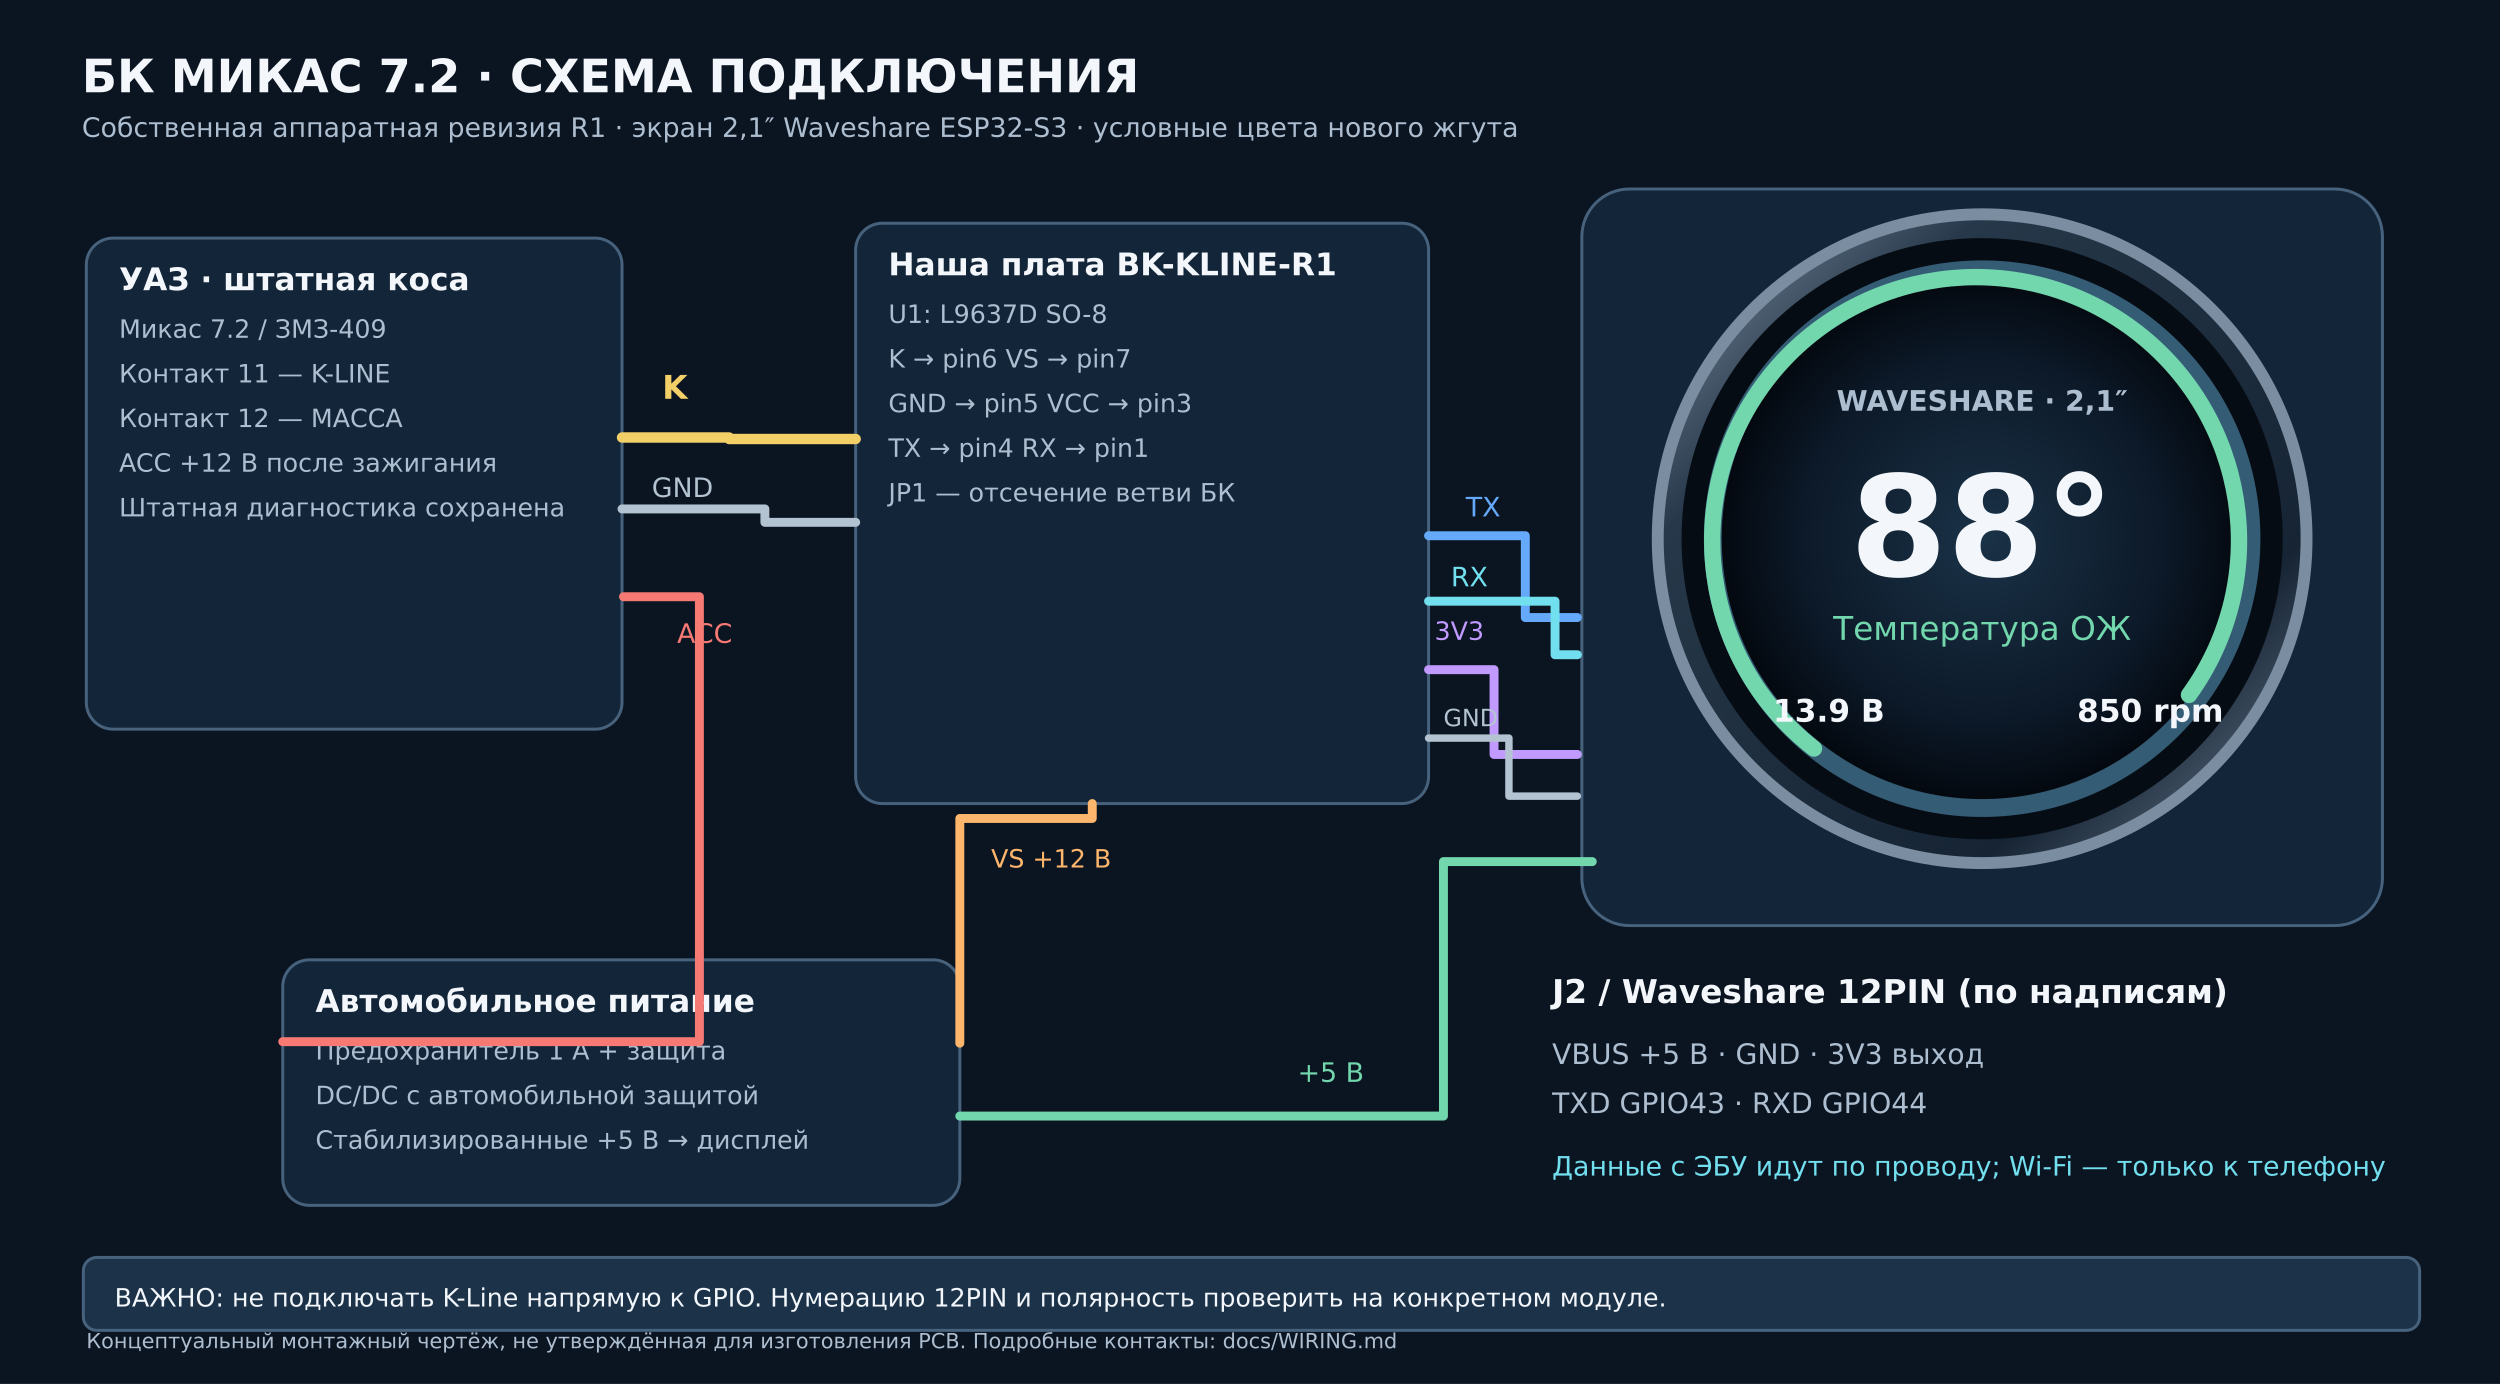
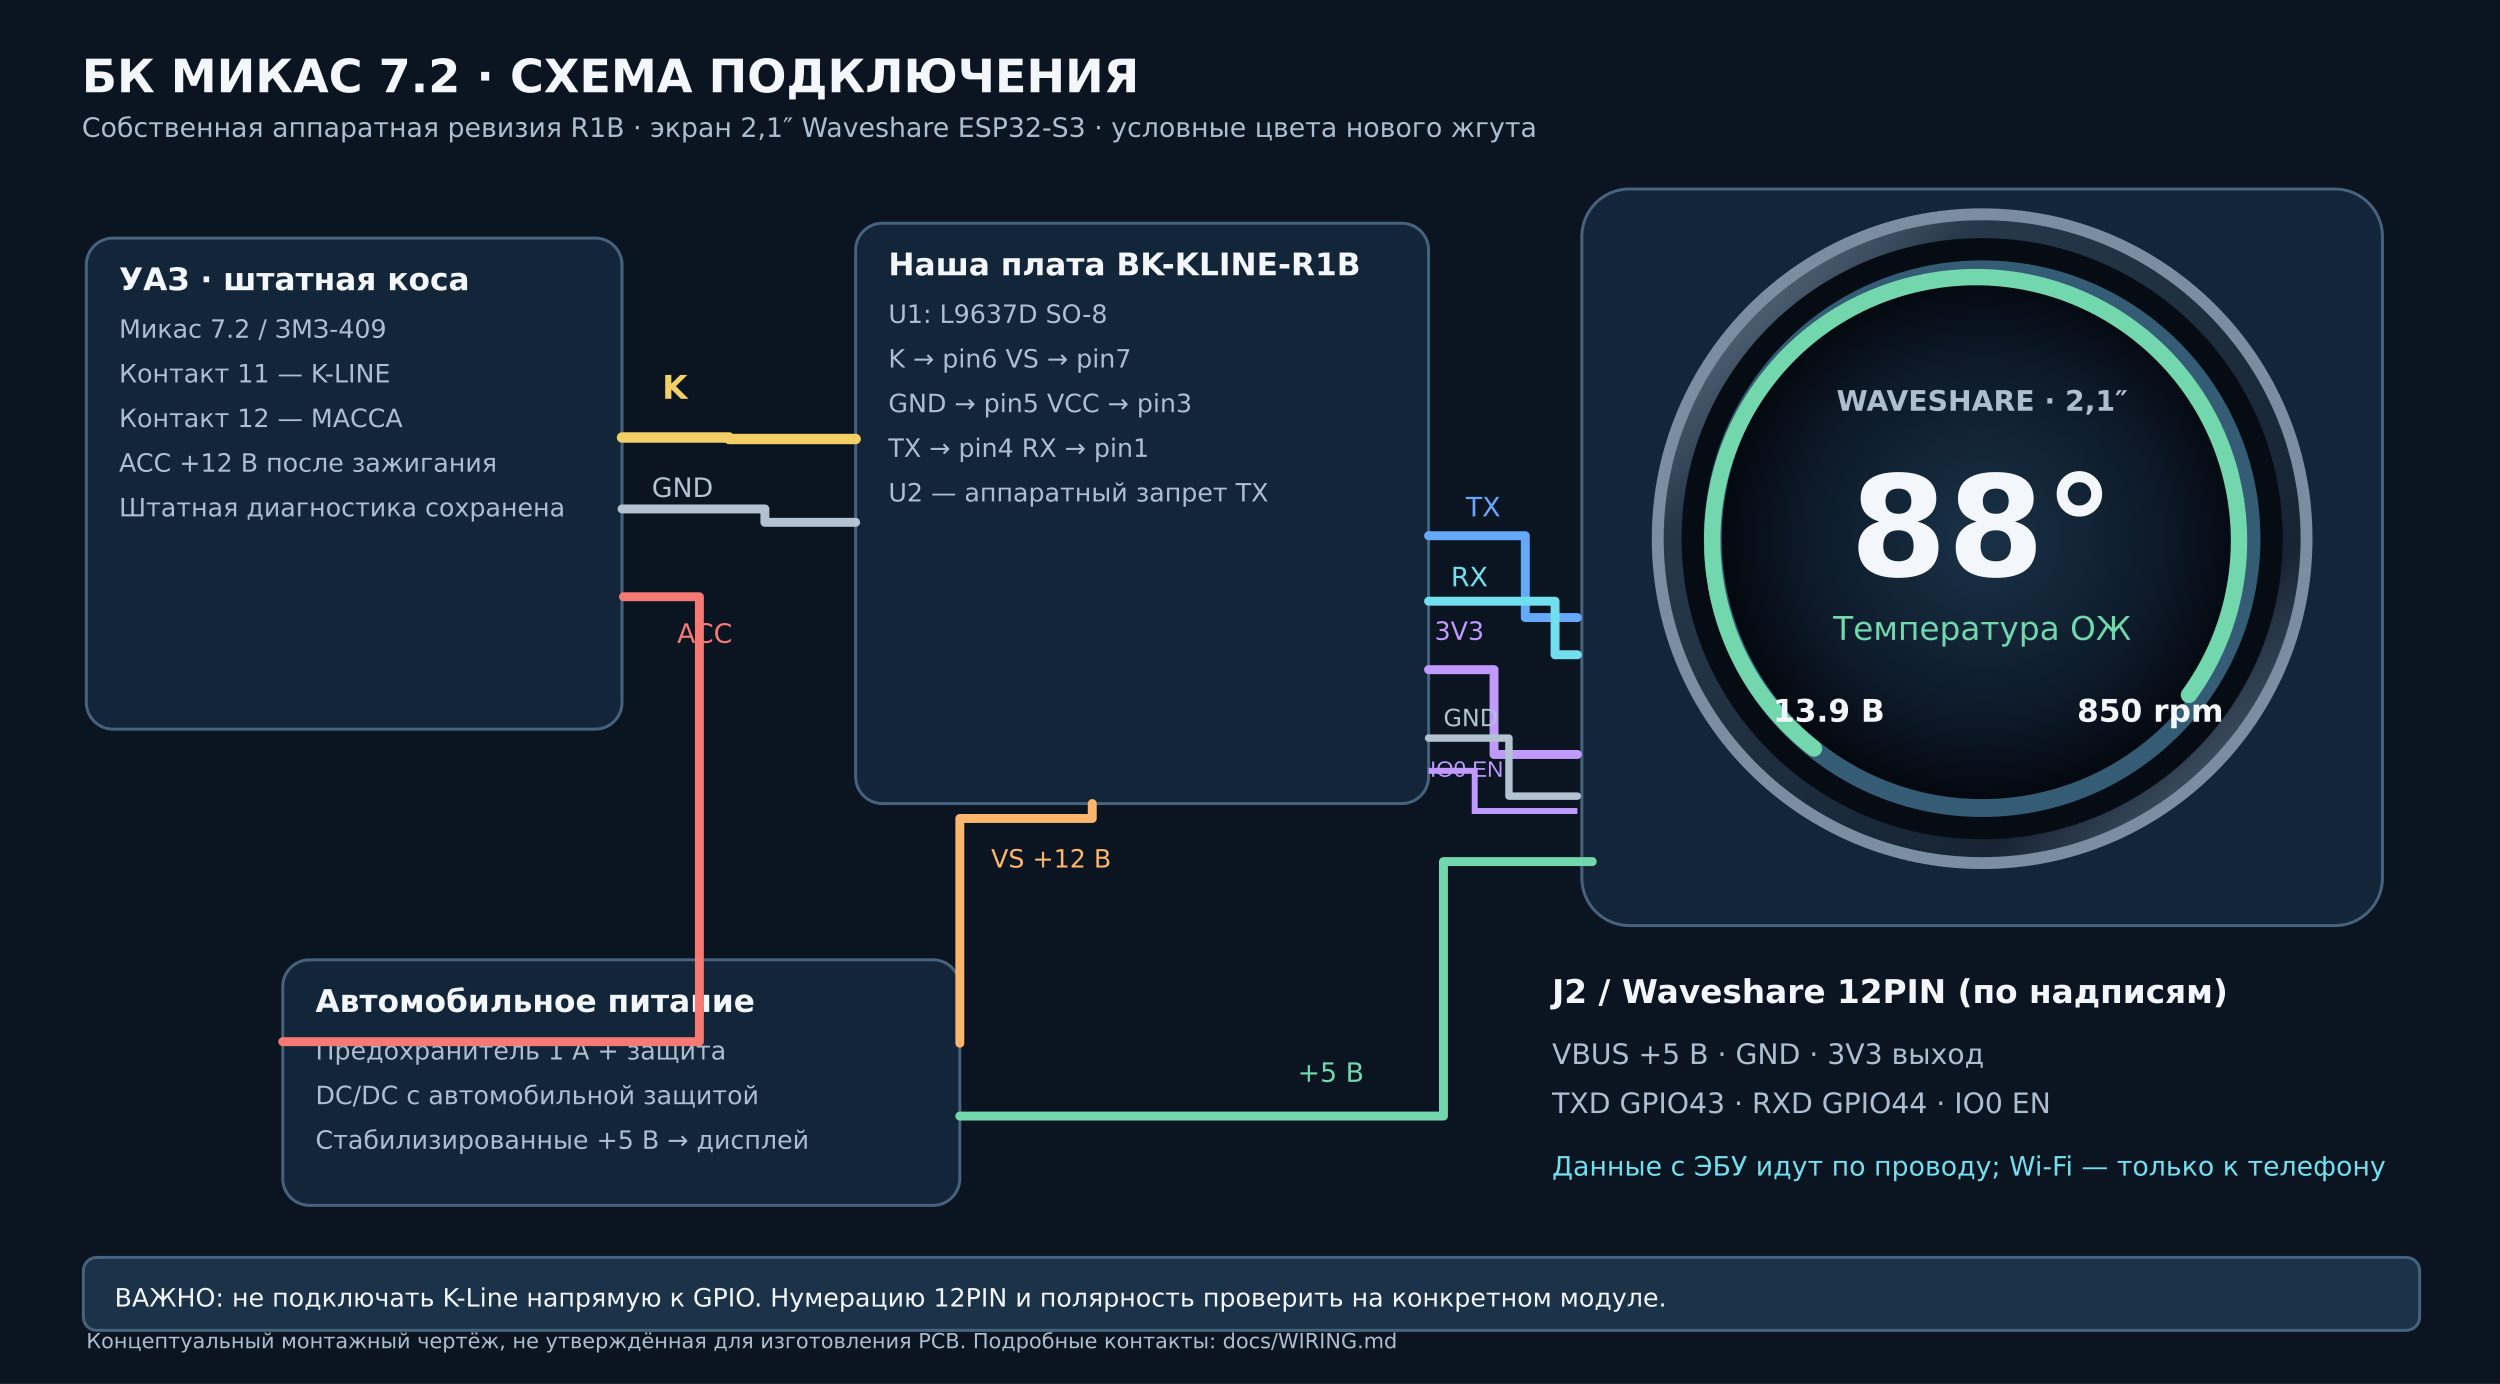
<svg xmlns="http://www.w3.org/2000/svg" width="1680" height="930" viewBox="0 0 1680 930">
  <defs>
    <linearGradient id="steel" x1="0" y1="0" x2="1" y2="1">
      <stop stop-color="#8395a6" />
      <stop offset=".25" stop-color="#263849" />
      <stop offset=".75" stop-color="#162434" />
      <stop offset="1" stop-color="#718296" />
    </linearGradient>
    <radialGradient id="glass">
      <stop stop-color="#1a3247" />
      <stop offset=".68" stop-color="#0c1928" />
      <stop offset="1" stop-color="#03070d" />
    </radialGradient>
  </defs>
  <rect width="1680" height="930" fill="#0b1421" />
  <text x="55" y="62" font-size="31" font-weight="700" font-family="DejaVu Sans,Arial" fill="#f3f7fb">БК МИКАС 7.2 · СХЕМА ПОДКЛЮЧЕНИЯ</text>
-   <text x="55" y="92" font-size="18" font-family="DejaVu Sans,Arial" fill="#adbed0">Собственная аппаратная ревизия R1 · экран 2,1″ Waveshare ESP32-S3 · условные цвета нового жгута</text>
+   <text x="55" y="92" font-size="18" font-family="DejaVu Sans,Arial" fill="#adbed0">Собственная аппаратная ревизия R1B · экран 2,1″ Waveshare ESP32-S3 · условные цвета нового жгута</text>
  <rect x="58" y="160" width="360" height="330" rx="18" fill="#132538" stroke="#47627d" stroke-width="2" />
  <text x="80" y="195" fill="#f3f7fb" font-family="DejaVu Sans,Arial" font-size="21" font-weight="700" text-anchor="start">УАЗ · штатная коса</text>
  <text x="80" y="227" fill="#adbed0" font-family="DejaVu Sans,Arial" font-size="17" font-weight="400" text-anchor="start">Микас 7.2  /  ЗМЗ-409</text>
  <text x="80" y="257" fill="#adbed0" font-family="DejaVu Sans,Arial" font-size="17" font-weight="400" text-anchor="start">Контакт 11  —  K-LINE</text>
  <text x="80" y="287" fill="#adbed0" font-family="DejaVu Sans,Arial" font-size="17" font-weight="400" text-anchor="start">Контакт 12  —  МАССА</text>
  <text x="80" y="317" fill="#adbed0" font-family="DejaVu Sans,Arial" font-size="17" font-weight="400" text-anchor="start">ACC +12 В после зажигания</text>
  <text x="80" y="347" fill="#adbed0" font-family="DejaVu Sans,Arial" font-size="17" font-weight="400" text-anchor="start">Штатная диагностика сохранена</text>
  <rect x="575" y="150" width="385" height="390" rx="18" fill="#132538" stroke="#47627d" stroke-width="2" />
-   <text x="597" y="185" fill="#f3f7fb" font-family="DejaVu Sans,Arial" font-size="21" font-weight="700" text-anchor="start">Наша плата BK-KLINE-R1</text>
+   <text x="597" y="185" fill="#f3f7fb" font-family="DejaVu Sans,Arial" font-size="21" font-weight="700" text-anchor="start">Наша плата BK-KLINE-R1B</text>
  <text x="597" y="217" fill="#adbed0" font-family="DejaVu Sans,Arial" font-size="17" font-weight="400" text-anchor="start">U1: L9637D   SO-8</text>
  <text x="597" y="247" fill="#adbed0" font-family="DejaVu Sans,Arial" font-size="17" font-weight="400" text-anchor="start">K  → pin6      VS → pin7</text>
  <text x="597" y="277" fill="#adbed0" font-family="DejaVu Sans,Arial" font-size="17" font-weight="400" text-anchor="start">GND → pin5   VCC → pin3</text>
  <text x="597" y="307" fill="#adbed0" font-family="DejaVu Sans,Arial" font-size="17" font-weight="400" text-anchor="start">TX → pin4     RX → pin1</text>
-   <text x="597" y="337" fill="#adbed0" font-family="DejaVu Sans,Arial" font-size="17" font-weight="400" text-anchor="start">JP1 — отсечение ветви БК</text>
+   <text x="597" y="337" fill="#adbed0" font-family="DejaVu Sans,Arial" font-size="17" font-weight="400" text-anchor="start">U2 — аппаратный запрет TX</text>
  <rect x="1063" y="127" width="538" height="495" rx="32" fill="#132538" stroke="#47627d" stroke-width="2" />
  <circle cx="1332" cy="362" r="218" fill="url(#steel)" stroke="#7a8da1" stroke-width="8" />
  <circle cx="1332" cy="362" r="202" fill="#060c14" />
  <circle cx="1332" cy="362" r="181" fill="url(#glass)" stroke="#345c75" stroke-width="12" />
  <path d="M1219 503 A177 177 0 1 1 1471 467" stroke="#72d7ad" stroke-width="11" fill="none" stroke-linecap="round" />
  <text x="1332" y="276" fill="#adbed0" font-family="DejaVu Sans,Arial" font-size="19" font-weight="700" text-anchor="middle">WAVESHARE · 2,1″</text>
  <text x="1332" y="387" fill="#f3f7fb" font-family="DejaVu Sans,Arial" font-size="94" font-weight="700" text-anchor="middle">88°</text>
  <text x="1332" y="430" fill="#72d7ad" font-family="DejaVu Sans,Arial" font-size="22" font-weight="500" text-anchor="middle">Температура ОЖ</text>
  <text x="1229" y="485" fill="#f3f7fb" font-family="DejaVu Sans,Arial" font-size="21" font-weight="700" text-anchor="middle">13.9 В</text>
  <text x="1445" y="485" fill="#f3f7fb" font-family="DejaVu Sans,Arial" font-size="21" font-weight="700" text-anchor="middle">850 rpm</text>
  <rect x="190" y="645" width="455" height="165" rx="18" fill="#132538" stroke="#47627d" stroke-width="2" />
  <text x="212" y="680" fill="#f3f7fb" font-family="DejaVu Sans,Arial" font-size="21" font-weight="700" text-anchor="start">Автомобильное питание</text>
  <text x="212" y="712" fill="#adbed0" font-family="DejaVu Sans,Arial" font-size="17" font-weight="400" text-anchor="start">Предохранитель 1 А + защита</text>
  <text x="212" y="742" fill="#adbed0" font-family="DejaVu Sans,Arial" font-size="17" font-weight="400" text-anchor="start">DC/DC с автомобильной защитой</text>
  <text x="212" y="772" fill="#adbed0" font-family="DejaVu Sans,Arial" font-size="17" font-weight="400" text-anchor="start">Стабилизированные +5 В → дисплей</text>
  <text x="1043" y="674" fill="#f3f7fb" font-family="DejaVu Sans,Arial" font-size="22" font-weight="700" text-anchor="start">J2 / Waveshare 12PIN (по надписям)</text>
  <text x="1043" y="715" fill="#adbed0" font-family="DejaVu Sans,Arial" font-size="19" font-weight="400" text-anchor="start">VBUS +5 В   ·   GND   ·   3V3 выход</text>
-   <text x="1043" y="748" fill="#adbed0" font-family="DejaVu Sans,Arial" font-size="19" font-weight="400" text-anchor="start">TXD GPIO43    ·    RXD GPIO44</text>
+   <text x="1043" y="748" fill="#adbed0" font-family="DejaVu Sans,Arial" font-size="19" font-weight="400" text-anchor="start">TXD GPIO43 · RXD GPIO44 · IO0 EN</text>
  <text x="1043" y="790" fill="#72dfef" font-family="DejaVu Sans,Arial" font-size="18" font-weight="400" text-anchor="start">Данные с ЭБУ идут по проводу; Wi-Fi — только к телефону</text>
  <path d="M418 294 H490 V295 H575" stroke="#f2cf67" stroke-width="7" fill="none" stroke-linecap="round" stroke-linejoin="round" />
  <text x="445" y="268" fill="#f2cf67" font-family="DejaVu Sans,Arial" font-size="22" font-weight="700" text-anchor="start">K</text>
  <path d="M418 342 H514 V351 H575" stroke="#b4c3d1" stroke-width="6" fill="none" stroke-linecap="round" stroke-linejoin="round" />
  <text x="438" y="334" fill="#b4c3d1" font-family="DejaVu Sans,Arial" font-size="18" font-weight="400" text-anchor="start">GND</text>
  <path d="M419 401 H470 V700 H190" stroke="#f77974" stroke-width="6" fill="none" stroke-linecap="round" stroke-linejoin="round" />
  <text x="455" y="432" fill="#f77974" font-family="DejaVu Sans,Arial" font-size="18" font-weight="400" text-anchor="start">ACC</text>
  <path d="M645 701 V550 H734 V540" stroke="#fdb66c" stroke-width="6" fill="none" stroke-linecap="round" stroke-linejoin="round" />
  <text x="666" y="583" fill="#fdb66c" font-family="DejaVu Sans,Arial" font-size="17" font-weight="400" text-anchor="start">VS +12 В</text>
  <path d="M645 750 H970 V579 H1070" stroke="#72d7ad" stroke-width="6" fill="none" stroke-linecap="round" stroke-linejoin="round" />
  <text x="872" y="727" fill="#72d7ad" font-family="DejaVu Sans,Arial" font-size="18" font-weight="400" text-anchor="start">+5 В</text>
  <path d="M960 450 H1004 V507 H1060" stroke="#c09aff" stroke-width="6" fill="none" stroke-linecap="round" stroke-linejoin="round" />
  <text x="964" y="430" fill="#c09aff" font-family="DejaVu Sans,Arial" font-size="17" font-weight="400" text-anchor="start">3V3</text>
  <path d="M960 360 H1025 V415 H1060" stroke="#65aafa" stroke-width="6" fill="none" stroke-linecap="round" stroke-linejoin="round" />
  <text x="985" y="347" fill="#65aafa" font-family="DejaVu Sans,Arial" font-size="18" font-weight="400" text-anchor="start">TX</text>
  <path d="M960 404 H1045 V440 H1060" stroke="#72dfef" stroke-width="6" fill="none" stroke-linecap="round" stroke-linejoin="round" />
  <text x="975" y="394" fill="#72dfef" font-family="DejaVu Sans,Arial" font-size="18" font-weight="400" text-anchor="start">RX</text>
  <path d="M960 496 H1014 V535 H1060" stroke="#b4c3d1" stroke-width="5" fill="none" stroke-linecap="round" stroke-linejoin="round" />
  <text x="970" y="488" fill="#b4c3d1" font-family="DejaVu Sans,Arial" font-size="16" font-weight="400" text-anchor="start">GND</text>
  <rect x="56" y="845" width="1570" height="49" rx="9" fill="#1b3249" stroke="#47627d" stroke-width="2" />
  <text x="77" y="878" fill="#f3f7fb" font-family="DejaVu Sans,Arial" font-size="17" font-weight="400" text-anchor="start">ВАЖНО: не подключать K-Line напрямую к GPIO. Нумерацию 12PIN и полярность проверить на конкретном модуле.</text>
+   <path d="M960 518 H991 V545 H1060" stroke="#c09aff" stroke-width="4" fill="none" />
+   <text x="961" y="522" font-family="Arial" font-size="15" fill="#c09aff">IO0 EN</text>
  <text x="58" y="906" fill="#adbed0" font-family="DejaVu Sans,Arial" font-size="14" font-weight="400" text-anchor="start">Концептуальный монтажный чертёж, не утверждённая для изготовления PCB. Подробные контакты: docs/WIRING.md</text>
</svg>
